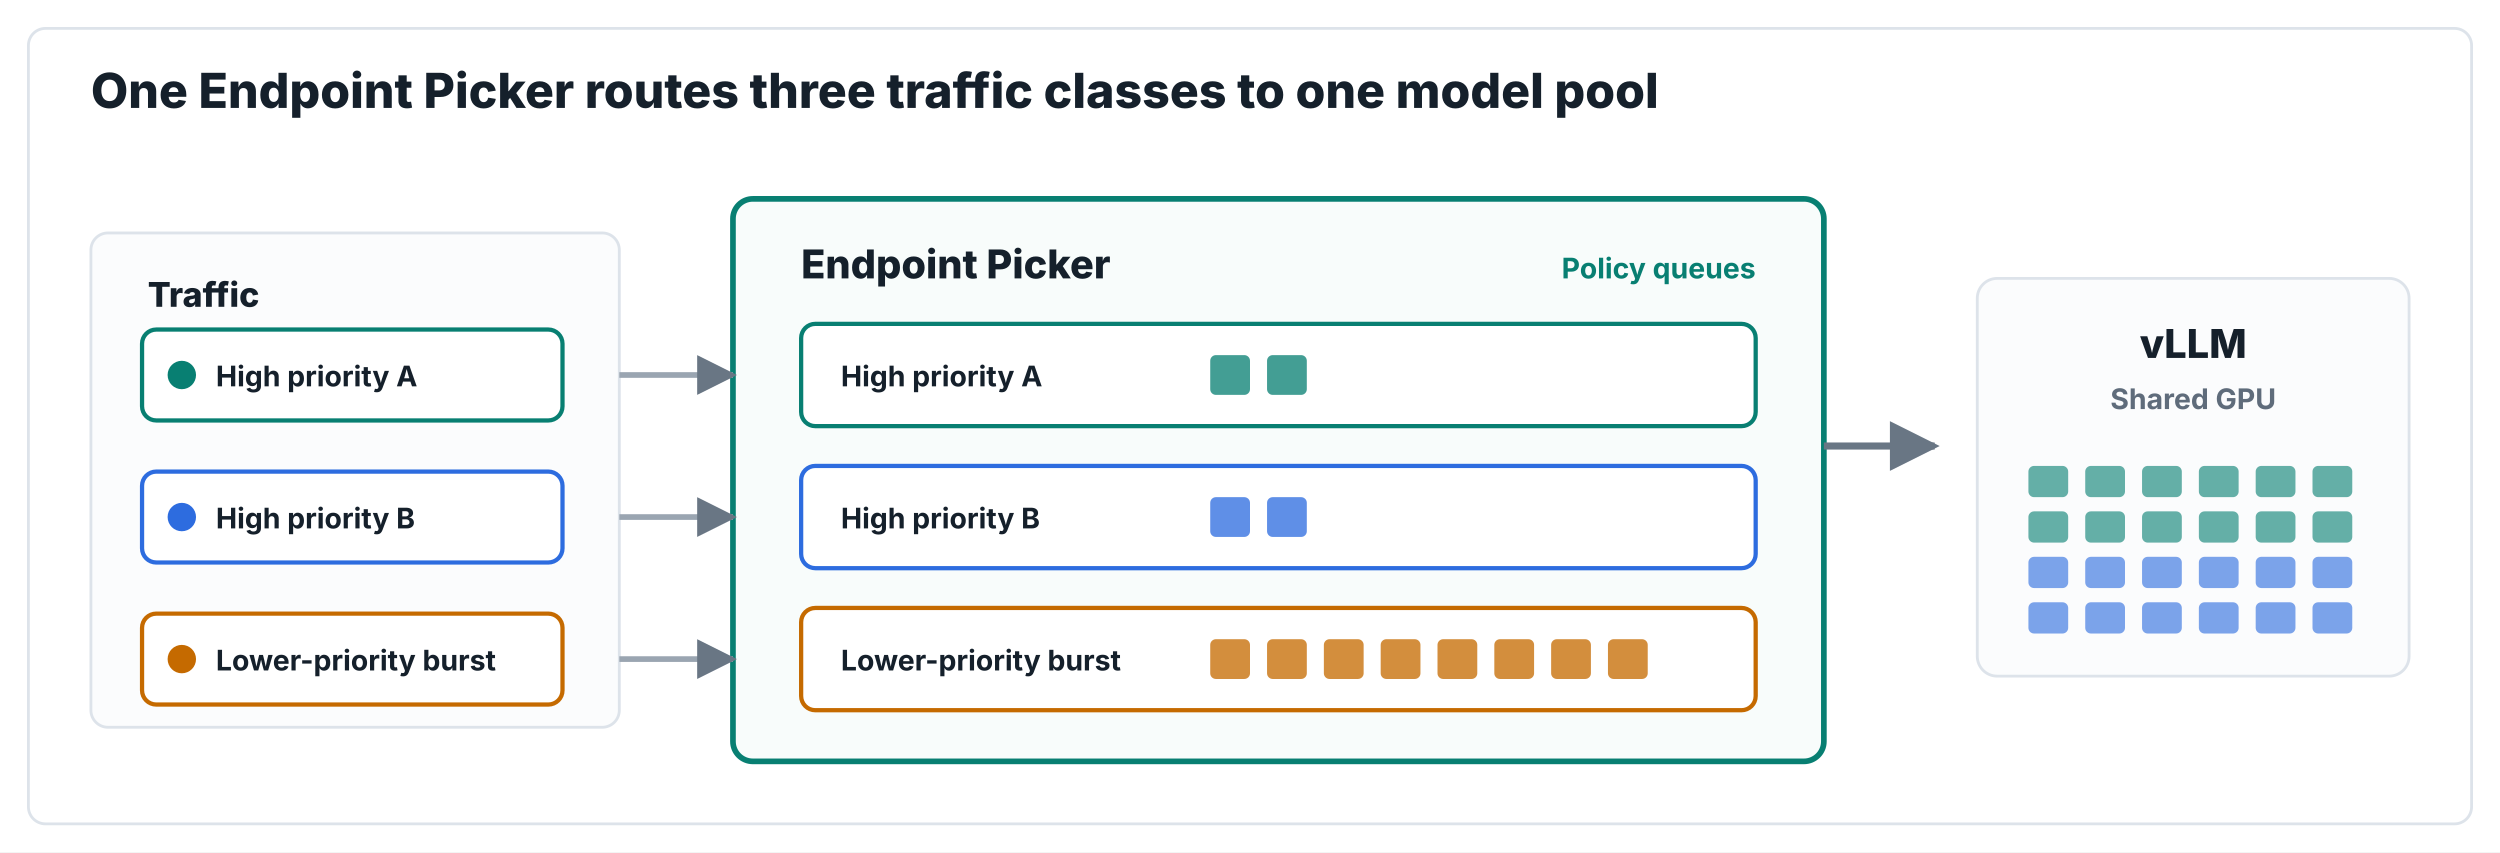
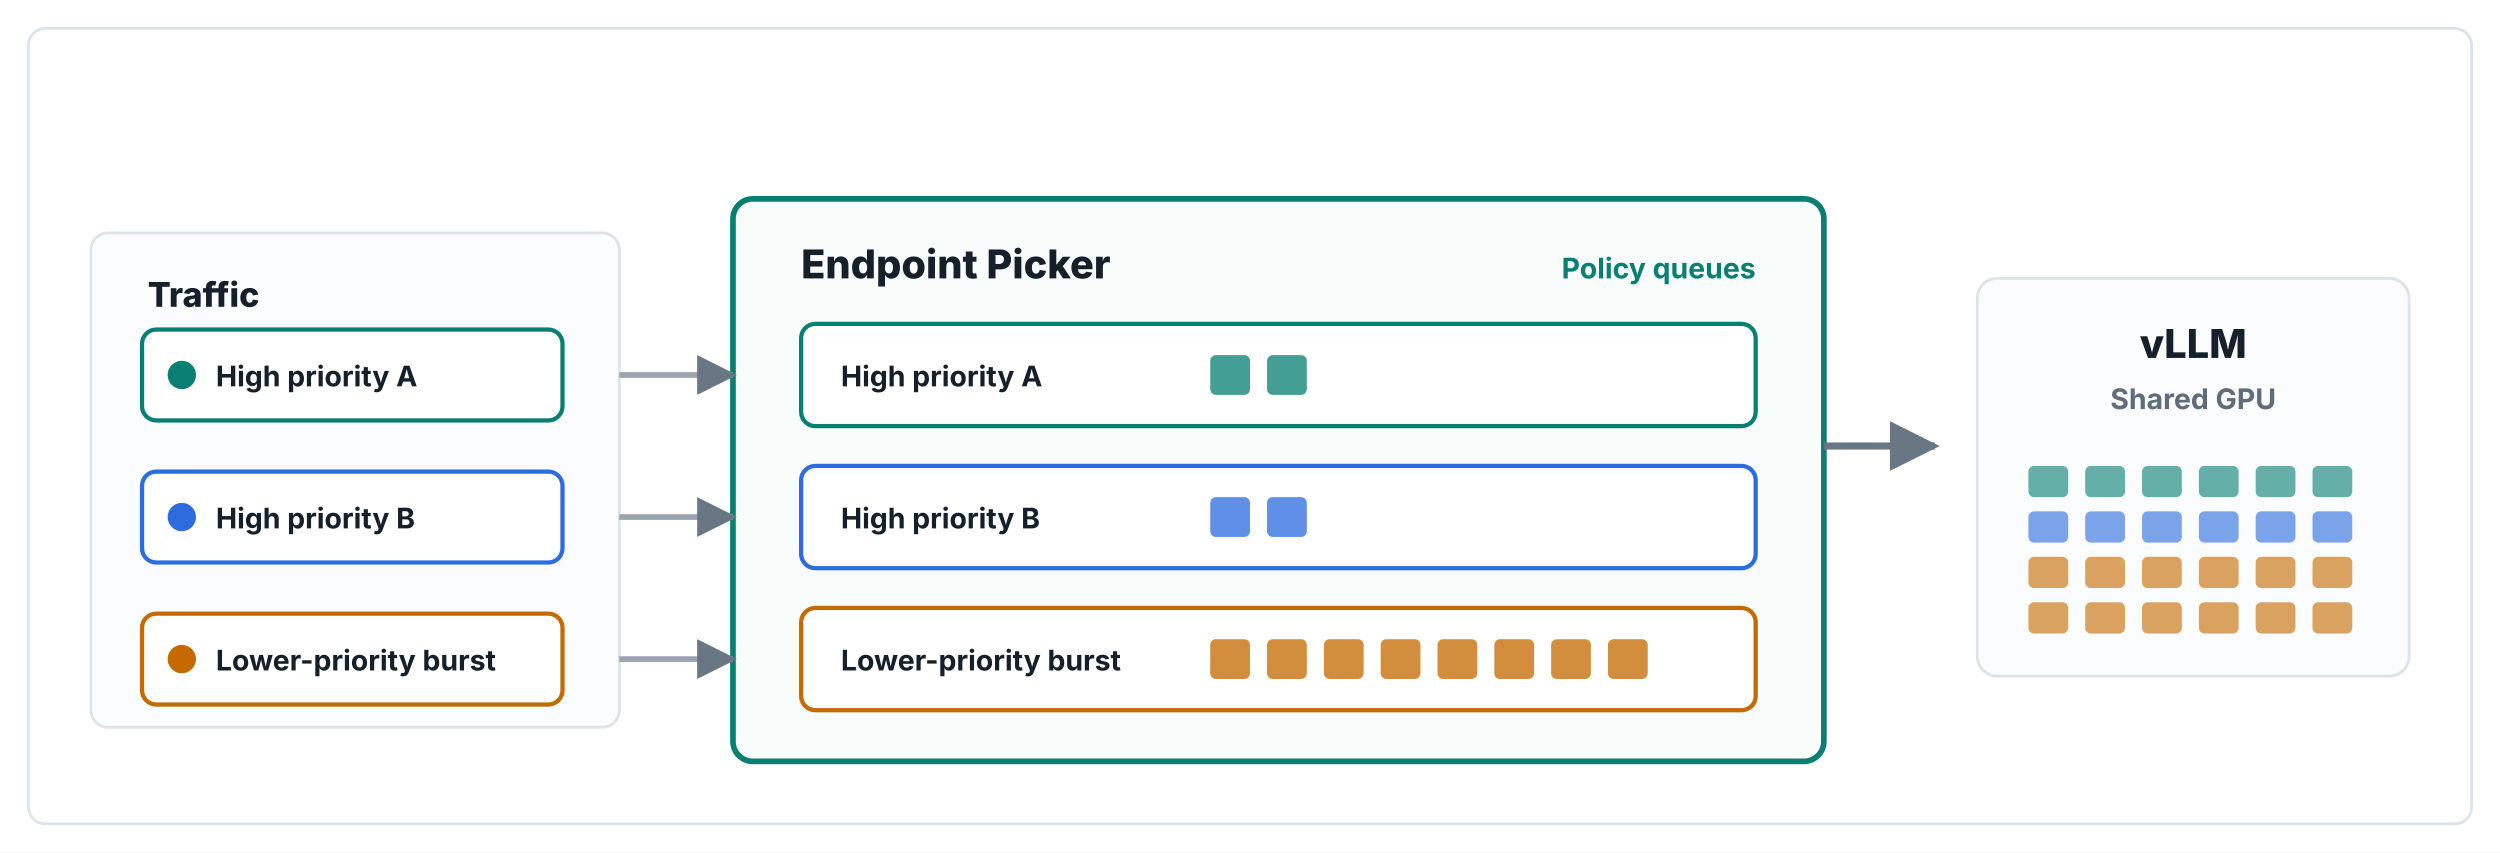
<svg xmlns="http://www.w3.org/2000/svg" width="880" height="300" viewBox="0 0 880 300" role="img" aria-label="Two high-priority tenants and a lower-priority burst enter separate queues inside the Endpoint Picker before sharing one vLLM model pool.">
  <style>text{font-family:system-ui,-apple-system,sans-serif}</style>
  <rect width="880" height="300" fill="#ffffff" />
  <rect x="10" y="10" width="860" height="280" rx="6" fill="#ffffff" stroke="#dde3ea" />
  <defs>
    <marker id="queue-arrow" viewBox="0 0 10 10" refX="9" refY="5" markerWidth="7" markerHeight="7" orient="auto">
      <path d="M0 0L10 5L0 10Z" fill="#697684" />
    </marker>
  </defs>
-   <text x="32.0" y="38.0" fill="#15202b" font-size="17" font-weight="780" text-anchor="start">One Endpoint Picker routes three traffic classes to one model pool</text>
  <rect x="32" y="82" width="186" height="174" rx="6" fill="#fbfcfd" stroke="#dde3ea" />
  <text x="52.0" y="108.0" fill="#15202b" font-size="12" font-weight="760" text-anchor="start">Traffic</text>
  <rect x="258" y="70" width="384" height="198" rx="7" fill="#f8fcfb" stroke="#087f72" stroke-width="2" />
  <text x="282.0" y="98.0" fill="#15202b" font-size="14" font-weight="800" text-anchor="start">Endpoint Picker</text>
  <text x="618.0" y="98.0" fill="#087f72" font-size="10" font-weight="700" text-anchor="end">Policy queues</text>
  <rect x="696" y="98" width="152" height="140" rx="7" fill="#fbfcfd" stroke="#dde3ea" />
  <text x="772.0" y="126.0" fill="#15202b" font-size="14" font-weight="800" text-anchor="middle">vLLM</text>
  <text x="772.0" y="144.0" fill="#5f6c7b" font-size="10" font-weight="650" text-anchor="middle">Shared GPU</text>
  <rect x="50" y="116" width="148" height="32" rx="5" fill="#ffffff" stroke="#087f72" stroke-width="1.5" />
  <circle cx="64" cy="132" r="5" fill="#087f72" />
  <text x="76.0" y="136.0" fill="#15202b" font-size="10" font-weight="720" text-anchor="start">High priority A</text>
  <path d="M218 132 H258" stroke="#9aa5b1" stroke-width="2" marker-end="url(#queue-arrow)" />
  <rect x="282" y="114" width="336" height="36" rx="5" fill="#ffffff" stroke="#087f72" stroke-width="1.5" />
  <text x="296.0" y="136.0" fill="#15202b" font-size="10" font-weight="720" text-anchor="start">High priority A</text>
  <rect x="426" y="125" width="14" height="14" rx="2" fill="#087f72" opacity="0.76" />
  <rect x="446" y="125" width="14" height="14" rx="2" fill="#087f72" opacity="0.76" />
  <rect x="50" y="166" width="148" height="32" rx="5" fill="#ffffff" stroke="#2d6cdf" stroke-width="1.5" />
  <circle cx="64" cy="182" r="5" fill="#2d6cdf" />
  <text x="76.0" y="186.0" fill="#15202b" font-size="10" font-weight="720" text-anchor="start">High priority B</text>
  <path d="M218 182 H258" stroke="#9aa5b1" stroke-width="2" marker-end="url(#queue-arrow)" />
  <rect x="282" y="164" width="336" height="36" rx="5" fill="#ffffff" stroke="#2d6cdf" stroke-width="1.5" />
  <text x="296.0" y="186.0" fill="#15202b" font-size="10" font-weight="720" text-anchor="start">High priority B</text>
  <rect x="426" y="175" width="14" height="14" rx="2" fill="#2d6cdf" opacity="0.76" />
  <rect x="446" y="175" width="14" height="14" rx="2" fill="#2d6cdf" opacity="0.76" />
  <rect x="50" y="216" width="148" height="32" rx="5" fill="#ffffff" stroke="#c56a00" stroke-width="1.5" />
  <circle cx="64" cy="232" r="5" fill="#c56a00" />
  <text x="76.0" y="236.0" fill="#15202b" font-size="10" font-weight="720" text-anchor="start">Lower-priority burst</text>
  <path d="M218 232 H258" stroke="#9aa5b1" stroke-width="2" marker-end="url(#queue-arrow)" />
  <rect x="282" y="214" width="336" height="36" rx="5" fill="#ffffff" stroke="#c56a00" stroke-width="1.5" />
  <text x="296.0" y="236.0" fill="#15202b" font-size="10" font-weight="720" text-anchor="start">Lower-priority burst</text>
  <rect x="426" y="225" width="14" height="14" rx="2" fill="#c56a00" opacity="0.76" />
  <rect x="446" y="225" width="14" height="14" rx="2" fill="#c56a00" opacity="0.76" />
  <rect x="466" y="225" width="14" height="14" rx="2" fill="#c56a00" opacity="0.76" />
  <rect x="486" y="225" width="14" height="14" rx="2" fill="#c56a00" opacity="0.76" />
  <rect x="506" y="225" width="14" height="14" rx="2" fill="#c56a00" opacity="0.76" />
  <rect x="526" y="225" width="14" height="14" rx="2" fill="#c56a00" opacity="0.76" />
  <rect x="546" y="225" width="14" height="14" rx="2" fill="#c56a00" opacity="0.76" />
  <rect x="566" y="225" width="14" height="14" rx="2" fill="#c56a00" opacity="0.76" />
  <path d="M642 157 H681" fill="none" stroke="#697684" stroke-width="2.5" marker-end="url(#queue-arrow)" />
  <rect x="714" y="164" width="14" height="11" rx="2" fill="#087f72" opacity="0.62" />
  <rect x="734" y="164" width="14" height="11" rx="2" fill="#087f72" opacity="0.62" />
  <rect x="754" y="164" width="14" height="11" rx="2" fill="#087f72" opacity="0.62" />
  <rect x="774" y="164" width="14" height="11" rx="2" fill="#087f72" opacity="0.62" />
  <rect x="794" y="164" width="14" height="11" rx="2" fill="#087f72" opacity="0.62" />
  <rect x="814" y="164" width="14" height="11" rx="2" fill="#087f72" opacity="0.62" />
-   <rect x="714" y="180" width="14" height="11" rx="2" fill="#087f72" opacity="0.62" />
-   <rect x="734" y="180" width="14" height="11" rx="2" fill="#087f72" opacity="0.62" />
-   <rect x="754" y="180" width="14" height="11" rx="2" fill="#087f72" opacity="0.62" />
-   <rect x="774" y="180" width="14" height="11" rx="2" fill="#087f72" opacity="0.62" />
-   <rect x="794" y="180" width="14" height="11" rx="2" fill="#087f72" opacity="0.62" />
-   <rect x="814" y="180" width="14" height="11" rx="2" fill="#087f72" opacity="0.62" />
-   <rect x="714" y="196" width="14" height="11" rx="2" fill="#2d6cdf" opacity="0.62" />
-   <rect x="734" y="196" width="14" height="11" rx="2" fill="#2d6cdf" opacity="0.62" />
-   <rect x="754" y="196" width="14" height="11" rx="2" fill="#2d6cdf" opacity="0.62" />
-   <rect x="774" y="196" width="14" height="11" rx="2" fill="#2d6cdf" opacity="0.62" />
-   <rect x="794" y="196" width="14" height="11" rx="2" fill="#2d6cdf" opacity="0.62" />
-   <rect x="814" y="196" width="14" height="11" rx="2" fill="#2d6cdf" opacity="0.62" />
-   <rect x="714" y="212" width="14" height="11" rx="2" fill="#2d6cdf" opacity="0.62" />
-   <rect x="734" y="212" width="14" height="11" rx="2" fill="#2d6cdf" opacity="0.62" />
-   <rect x="754" y="212" width="14" height="11" rx="2" fill="#2d6cdf" opacity="0.62" />
-   <rect x="774" y="212" width="14" height="11" rx="2" fill="#2d6cdf" opacity="0.62" />
-   <rect x="794" y="212" width="14" height="11" rx="2" fill="#2d6cdf" opacity="0.62" />
-   <rect x="814" y="212" width="14" height="11" rx="2" fill="#2d6cdf" opacity="0.62" />
+   <rect x="714" y="180" width="14" height="11" rx="2" fill="#2d6cdf" opacity="0.62" />
+   <rect x="734" y="180" width="14" height="11" rx="2" fill="#2d6cdf" opacity="0.62" />
+   <rect x="754" y="180" width="14" height="11" rx="2" fill="#2d6cdf" opacity="0.62" />
+   <rect x="774" y="180" width="14" height="11" rx="2" fill="#2d6cdf" opacity="0.62" />
+   <rect x="794" y="180" width="14" height="11" rx="2" fill="#2d6cdf" opacity="0.62" />
+   <rect x="814" y="180" width="14" height="11" rx="2" fill="#2d6cdf" opacity="0.62" />
+   <rect x="714" y="196" width="14" height="11" rx="2" fill="#c56a00" opacity="0.62" />
+   <rect x="734" y="196" width="14" height="11" rx="2" fill="#c56a00" opacity="0.62" />
+   <rect x="754" y="196" width="14" height="11" rx="2" fill="#c56a00" opacity="0.62" />
+   <rect x="774" y="196" width="14" height="11" rx="2" fill="#c56a00" opacity="0.62" />
+   <rect x="794" y="196" width="14" height="11" rx="2" fill="#c56a00" opacity="0.62" />
+   <rect x="814" y="196" width="14" height="11" rx="2" fill="#c56a00" opacity="0.62" />
+   <rect x="714" y="212" width="14" height="11" rx="2" fill="#c56a00" opacity="0.62" />
+   <rect x="734" y="212" width="14" height="11" rx="2" fill="#c56a00" opacity="0.62" />
+   <rect x="754" y="212" width="14" height="11" rx="2" fill="#c56a00" opacity="0.62" />
+   <rect x="774" y="212" width="14" height="11" rx="2" fill="#c56a00" opacity="0.62" />
+   <rect x="794" y="212" width="14" height="11" rx="2" fill="#c56a00" opacity="0.62" />
+   <rect x="814" y="212" width="14" height="11" rx="2" fill="#c56a00" opacity="0.62" />
</svg>
